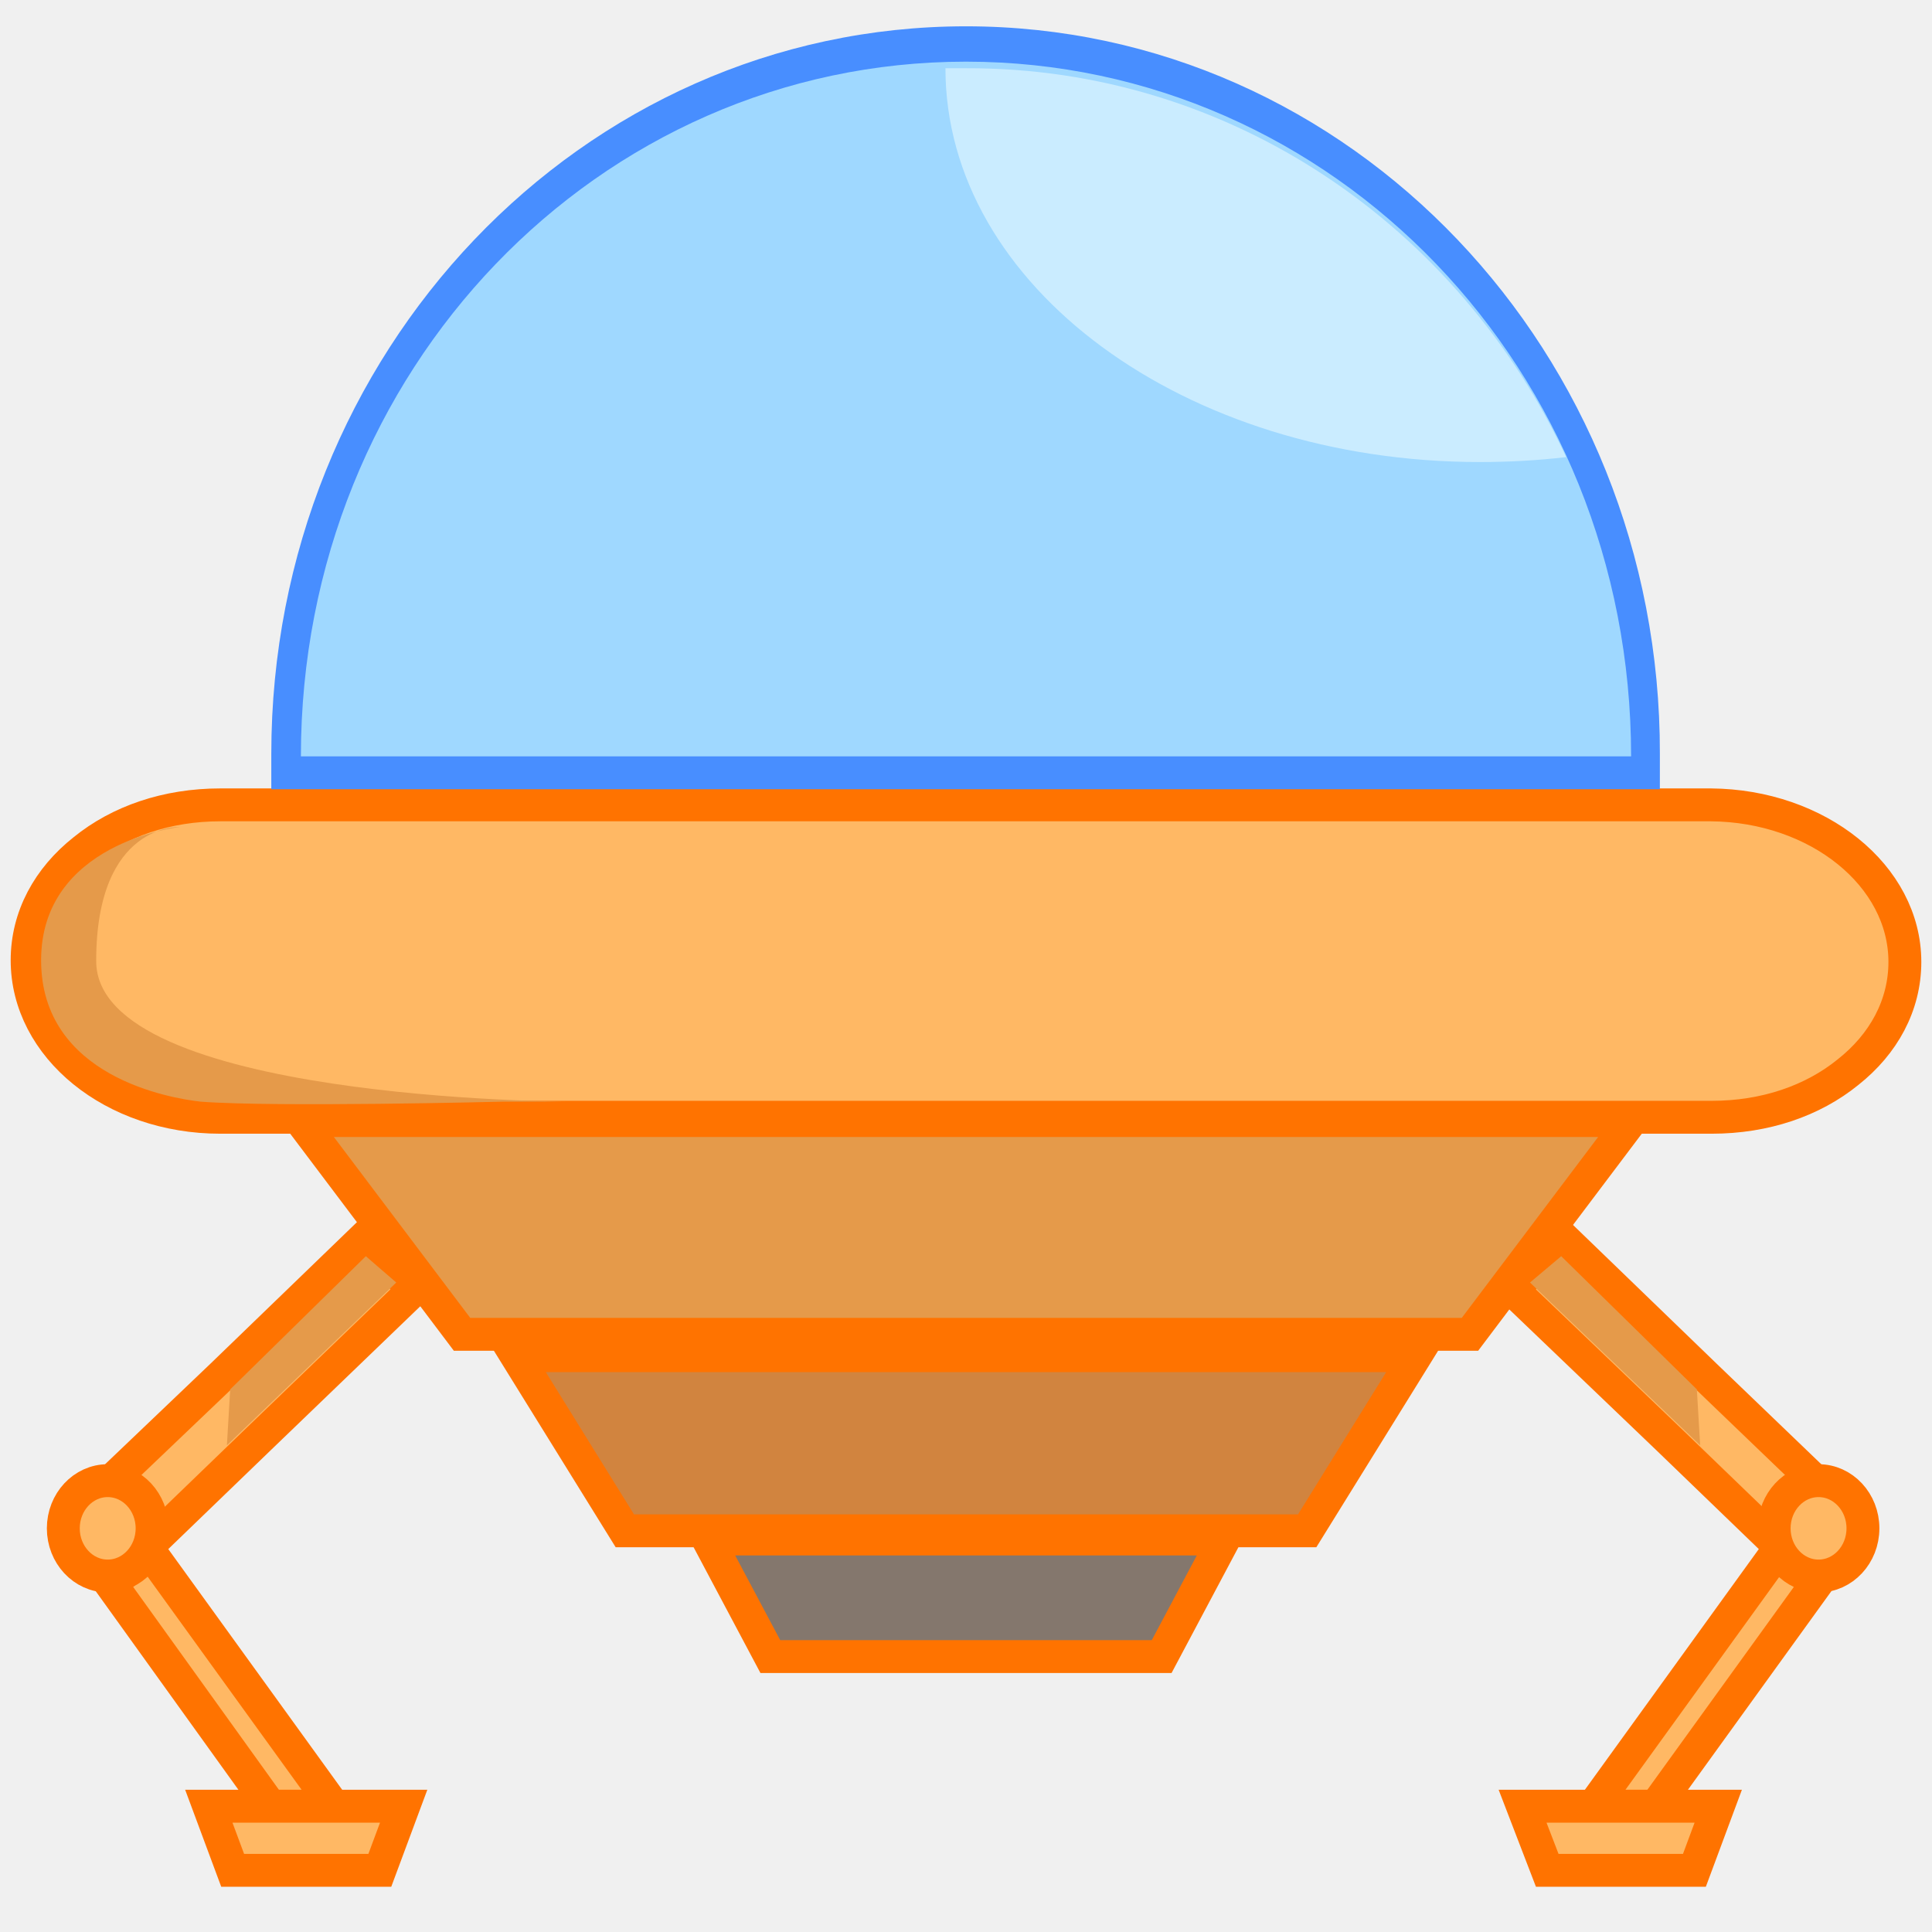
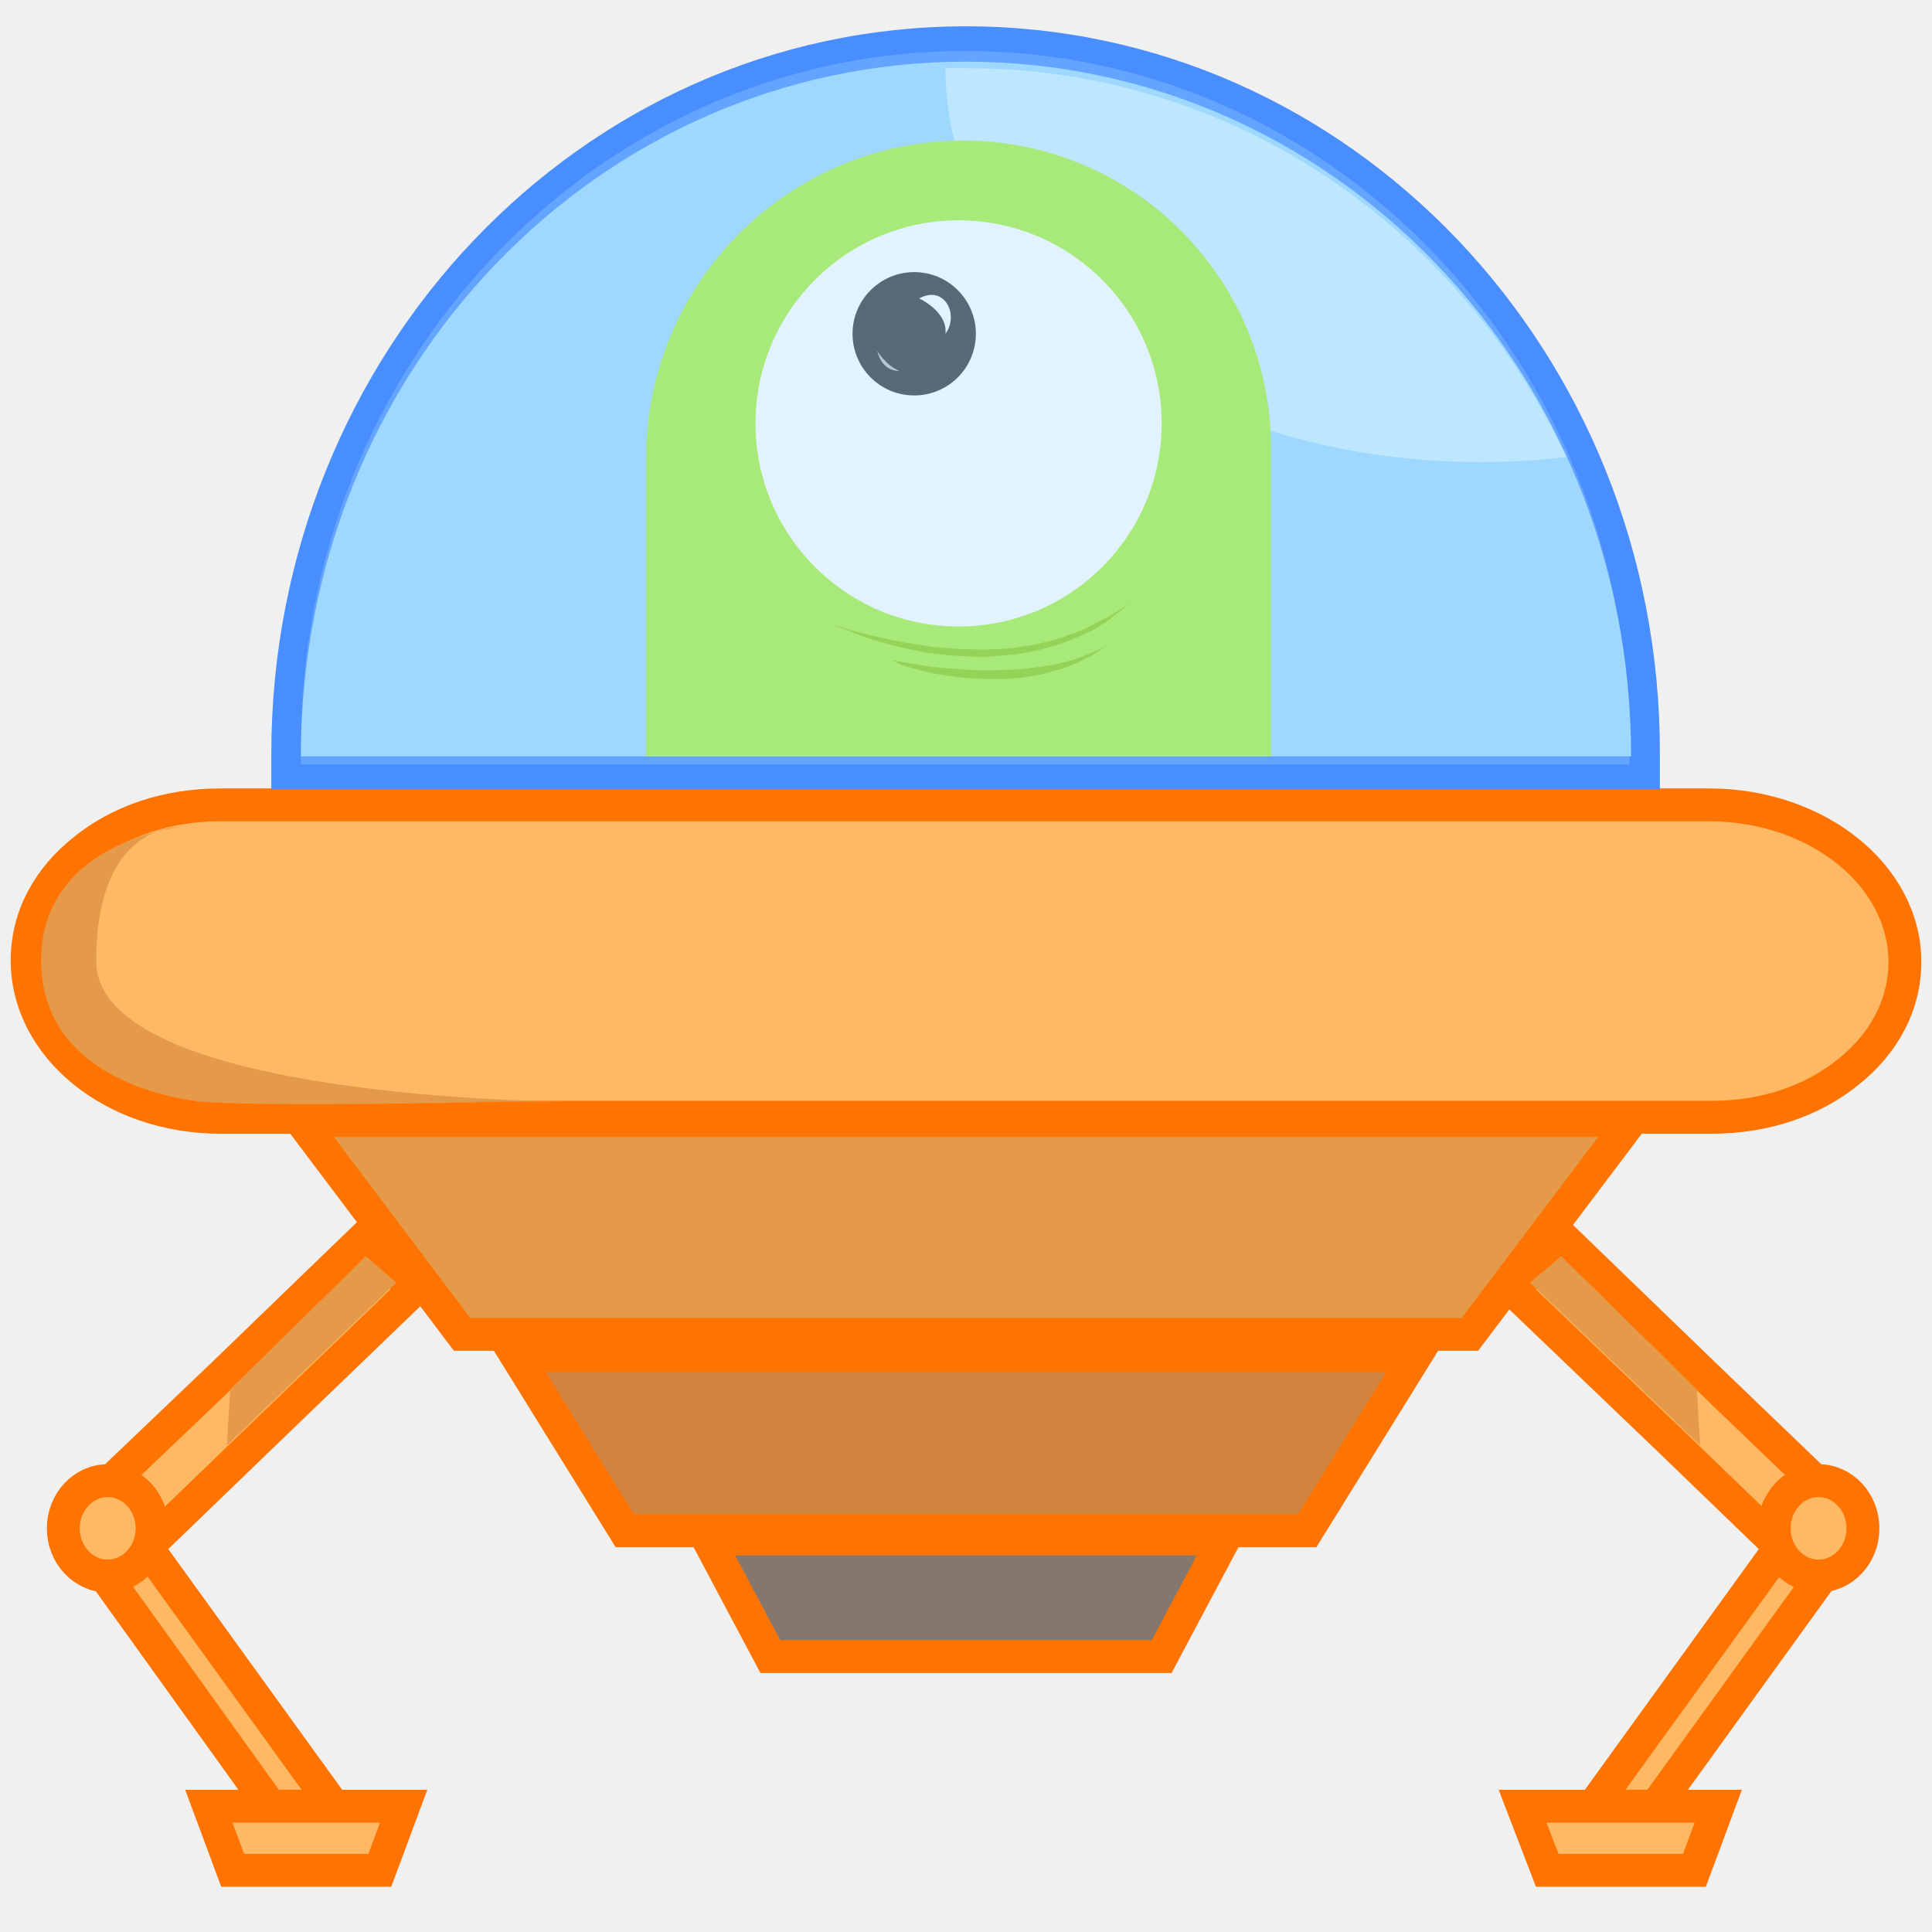
- <svg xmlns="http://www.w3.org/2000/svg" version="1.1" id="Calque_1" x="0px" y="0px" viewBox="0 0 235 235" style="enable-background:new 0 0 235 235;" xml:space="preserve">
+ <svg xmlns="http://www.w3.org/2000/svg" version="1.1" x="0px" y="0px" viewBox="0 0 235 235" style="enable-background:new 0 0 235 235;" xml:space="preserve">
  <style type="text/css">
	.st0{fill:#FFB864;stroke:#FF7300;stroke-width:4;stroke-miterlimit:10;}
	.st1{fill:#9FD8FF;}
	.st2{fill:#488EFF;}
	.st3{fill:#CAECFF;}
	.st4{fill:#E59A4A;stroke:#FF7300;stroke-width:4;stroke-miterlimit:10;}
	.st5{fill:#D1843F;stroke:#FF7300;stroke-width:4;stroke-miterlimit:10;}
	.st6{fill:#84776D;stroke:#FF7300;stroke-width:4;stroke-miterlimit:10;}
	.st7{fill:#E59A4A;}
+ 	.st8{fill:#ADF240;}
+ 	.st9{fill:#FFFFFF;}
+ 	.st10{fill:#3A3A3A;}
+ 	.st11{opacity:0.68;fill:#FFFFFF;}
+ 	.st12{fill:#8FD111;}
+ 	.st13{opacity:0.3;fill:#9FD8FF;}
</style>
-   <g id="XMLID_1_">
-     <path id="XMLID_24_" class="st0" d="M231.7,117c0,5.3-2.6,10-6.9,13.4c-4.3,3.5-10.1,5.5-16.6,5.5H26.8c-13,0-23.5-8.5-23.5-19.1   c0-5.3,2.6-10,6.9-13.4c4.3-3.5,10.1-5.5,16.6-5.5h181.3C221.1,98,231.7,106.5,231.7,117z" />
-     <g id="XMLID_19_">
-       <path id="XMLID_28_" class="st1" d="M35,94v-2.3C35,44,71.8,5.2,117.5,5.2S200,44,200,91.7V94H35z" />
-       <path id="XMLID_25_" class="st2" d="M117.5,7.5c44.7,0,80.9,37.5,80.9,84.5H36.6C36.6,45,72.8,7.5,117.5,7.5 M117.5,3.2    C70.7,3.2,33,42.9,33,91.7V96h3.6h161.7h3.6v-4.3C202,42.9,164.3,3.2,117.5,3.2L117.5,3.2z" />
+   <g id="Calque_1">
+     <g id="XMLID_1_">
+       <path id="XMLID_24_" class="st0" d="M231.7,117c0,5.3-2.6,10-6.9,13.4c-4.3,3.5-10.1,5.5-16.6,5.5H26.8c-13,0-23.5-8.5-23.5-19.1    c0-5.3,2.6-10,6.9-13.4c4.3-3.5,10.1-5.5,16.6-5.5h181.3C221.1,98,231.7,106.5,231.7,117z" />
+       <g id="XMLID_19_">
+         <path id="XMLID_28_" class="st1" d="M35,94v-2.3C35,44,71.8,5.2,117.5,5.2S200,44,200,91.7V94H35z" />
+         <path id="XMLID_25_" class="st2" d="M117.5,7.5c44.7,0,80.9,37.5,80.9,84.5H36.6C36.6,45,72.8,7.5,117.5,7.5 M117.5,3.2     C70.7,3.2,33,42.9,33,91.7V96h3.6h161.7h3.6v-4.3C202,42.9,164.3,3.2,117.5,3.2L117.5,3.2z" />
+       </g>
+       <path id="XMLID_32_" class="st3" d="M190.5,55.6c-3.4,0.4-6.9,0.6-10.5,0.6c-35.9,0-65-21.4-65-47.9v0c1,0,1.7,0,2.5,0    C149.7,8.2,177.5,27.6,190.5,55.6z" />
+       <polygon id="XMLID_6_" class="st4" points="178.8,162.3 56.2,162.3 36.6,136.3 198.4,136.3   " />
+       <polygon id="XMLID_39_" class="st5" points="159,186.2 76,186.2 62.8,164.9 172.2,164.9   " />
+       <polygon id="XMLID_41_" class="st6" points="141.3,201.5 93.7,201.5 86.1,187.2 148.9,187.2   " />
+       <g id="XMLID_7_">
+         <polygon id="XMLID_42_" class="st0" points="50.2,157 31.5,175 17.3,188.7 11.7,181.9 27,167.3 44.7,150.2    " />
+         <polygon id="XMLID_10_" class="st0" points="40.6,219.7 32.9,219.7 13.5,192.7 18.2,188.7    " />
+         <ellipse id="XMLID_9_" class="st0" cx="13.1" cy="185.9" rx="5.4" ry="5.8" />
+         <polygon id="XMLID_13_" class="st0" points="46.2,227.5 28.3,227.5 25.4,219.7 49.1,219.7    " />
+         <polygon id="XMLID_40_" class="st7" points="48.2,156 27.6,175.8 28,169 44.5,152.8    " />
+       </g>
+       <g id="XMLID_14_">
+         <polygon id="XMLID_38_" class="st0" points="184.1,157 202.9,175 217.1,188.7 222.6,181.9 207.4,167.3 189.7,150.2    " />
+         <polygon id="XMLID_33_" class="st0" points="193.8,219.7 201.4,219.7 220.9,192.7 216.2,188.7    " />
+         <ellipse id="XMLID_23_" class="st0" cx="221.2" cy="185.9" rx="5.4" ry="5.8" />
+         <polygon id="XMLID_21_" class="st0" points="188.2,227.5 206.1,227.5 209,219.7 185.2,219.7    " />
+         <polygon id="XMLID_17_" class="st7" points="186.1,156 206.8,175.8 206.4,169 189.9,152.8    " />
+       </g>
+       <path id="XMLID_43_" class="st7" d="M21.9,100.6c-0.4,0-16.9,2-16.9,16.2s15.8,16.8,19.4,17.2c9.2,0.7,36.8,0,36.8,0H69    c0,0-57.3-0.2-57.3-17.1S21.9,100.6,21.9,100.6z" />
    </g>
-     <path id="XMLID_32_" class="st3" d="M190.5,55.6c-3.4,0.4-6.9,0.6-10.5,0.6c-35.9,0-65-21.4-65-47.9V8.3c1,0,1.7,0,2.5,0   C149.7,8.2,177.5,27.6,190.5,55.6z" />
-     <polygon id="XMLID_6_" class="st4" points="178.8,162.3 56.2,162.3 36.6,136.3 198.4,136.3  " />
-     <polygon id="XMLID_39_" class="st5" points="159,186.2 76,186.2 62.8,164.9 172.2,164.9  " />
-     <polygon id="XMLID_41_" class="st6" points="141.3,201.5 93.7,201.5 86.1,187.2 148.9,187.2  " />
-     <g id="XMLID_7_">
-       <polygon id="XMLID_42_" class="st0" points="50.2,157 31.5,175 17.3,188.7 11.7,181.9 27,167.3 44.7,150.2   " />
-       <polygon id="XMLID_10_" class="st0" points="40.6,219.7 32.9,219.7 13.5,192.7 18.2,188.7   " />
-       <ellipse id="XMLID_9_" class="st0" cx="13.1" cy="185.9" rx="5.4" ry="5.8" />
-       <polygon id="XMLID_13_" class="st0" points="46.2,227.5 28.3,227.5 25.4,219.7 49.1,219.7   " />
-       <polygon id="XMLID_40_" class="st7" points="48.2,156 27.6,175.8 28,169 44.5,152.8   " />
+     <g>
+       <path class="st8" d="M154.6,92h-76V55.7c0-21.3,17.3-38.6,38.6-38.6h0c20.6,0,37.4,16.7,37.4,37.4V92z" />
+       <circle class="st9" cx="116.6" cy="51.5" r="24.7" />
+       <circle class="st10" cx="111.2" cy="40.6" r="7.5" />
+       <path class="st9" d="M111.8,36.3c0,0,3.5,1.6,3.2,4.3C116.7,38.3,114.9,34.6,111.8,36.3z" />
+       <path class="st11" d="M106.7,42.7c0,0,1.1,1.8,2.7,2.4C107.2,45.2,106.7,42.7,106.7,42.7z" />
+       <g>
+         <path class="st12" d="M101.1,75.9c0,0,0.6,0.2,1.6,0.5c1,0.3,2.4,0.7,4.2,1.1c1.7,0.4,3.8,0.8,6,1.1c1.1,0.2,2.3,0.2,3.4,0.3     c1.2,0.1,2.4,0.1,3.5,0.1c1.2,0,2.4-0.1,3.5-0.2c1.2-0.2,2.3-0.3,3.4-0.6c0.5-0.1,1.1-0.2,1.6-0.4c0.5-0.1,1-0.3,1.5-0.5     c0.5-0.2,1-0.3,1.4-0.5c0.4-0.2,0.9-0.3,1.3-0.6c0.8-0.4,1.5-0.8,2.2-1.1c0.6-0.4,1.2-0.7,1.6-1c0.9-0.6,1.3-1,1.3-1     s-0.4,0.4-1.2,1.1c-0.4,0.3-0.9,0.7-1.5,1.2c-0.6,0.4-1.3,0.9-2.1,1.3c-0.4,0.2-0.8,0.4-1.3,0.6c-0.4,0.2-0.9,0.4-1.4,0.6     c-1,0.4-2,0.7-3.1,1c-1.1,0.3-2.3,0.5-3.5,0.7c-1.2,0.1-2.4,0.2-3.6,0.3c-2.4,0-4.9-0.2-7.1-0.5c-2.2-0.4-4.3-0.9-6-1.4     c-1.7-0.5-3.1-1.1-4.1-1.5C101.7,76.2,101.1,75.9,101.1,75.9z" />
+       </g>
+       <g>
+         <path class="st12" d="M108.5,80.3c0,0,0.4,0.1,1.1,0.2c0.7,0.1,1.8,0.3,3,0.5c1.2,0.2,2.7,0.3,4.2,0.4c1.6,0.1,3.2,0.2,4.9,0.1     c0.8,0,1.7-0.1,2.5-0.1c0.8-0.1,1.6-0.2,2.4-0.3c0.8-0.2,1.5-0.2,2.2-0.4c0.7-0.2,1.3-0.3,1.9-0.5c0.6-0.2,1.1-0.4,1.6-0.6     c0.5-0.2,0.9-0.4,1.2-0.5c0.7-0.3,1.1-0.5,1.1-0.5s-0.3,0.2-1,0.6c-0.3,0.2-0.7,0.5-1.1,0.7c-0.5,0.2-1,0.5-1.6,0.8     c-0.6,0.2-1.2,0.5-1.9,0.7c-0.7,0.2-1.5,0.4-2.2,0.6c-0.8,0.2-1.6,0.3-2.4,0.4c-0.8,0.1-1.7,0.2-2.5,0.2c-1.7,0-3.4,0-5-0.2     c-0.8-0.1-1.5-0.2-2.3-0.3c-0.7-0.1-1.4-0.3-2-0.4c-1.2-0.3-2.2-0.6-2.9-0.8C108.9,80.5,108.5,80.3,108.5,80.3z" />
+       </g>
    </g>
-     <g id="XMLID_14_">
-       <polygon id="XMLID_38_" class="st0" points="184.1,157 202.9,175 217.1,188.7 222.6,181.9 207.4,167.3 189.7,150.2   " />
-       <polygon id="XMLID_33_" class="st0" points="193.8,219.7 201.4,219.7 220.9,192.7 216.2,188.7   " />
-       <ellipse id="XMLID_23_" class="st0" cx="221.2" cy="185.9" rx="5.4" ry="5.8" />
-       <polygon id="XMLID_21_" class="st0" points="188.2,227.5 206.1,227.5 209,219.7 185.2,219.7   " />
-       <polygon id="XMLID_17_" class="st7" points="186.1,156 206.8,175.8 206.4,169 189.9,152.8   " />
-     </g>
-     <path id="XMLID_43_" class="st7" d="M21.9,100.6c-0.4,0-16.9,2-16.9,16.2s15.8,16.8,19.4,17.2c9.2,0.7,36.8,0,36.8,0H69   c0,0-57.3-0.2-57.3-17.1S21.9,100.6,21.9,100.6z" />
+   </g>
+   <g id="Calque_2">
+     <path id="XMLID_2_" class="st13" d="M36.6,93v-2.2c0-46.6,36-84.6,80.8-84.6s80.8,37.9,80.8,84.6V93H36.6z" />
  </g>
</svg>
